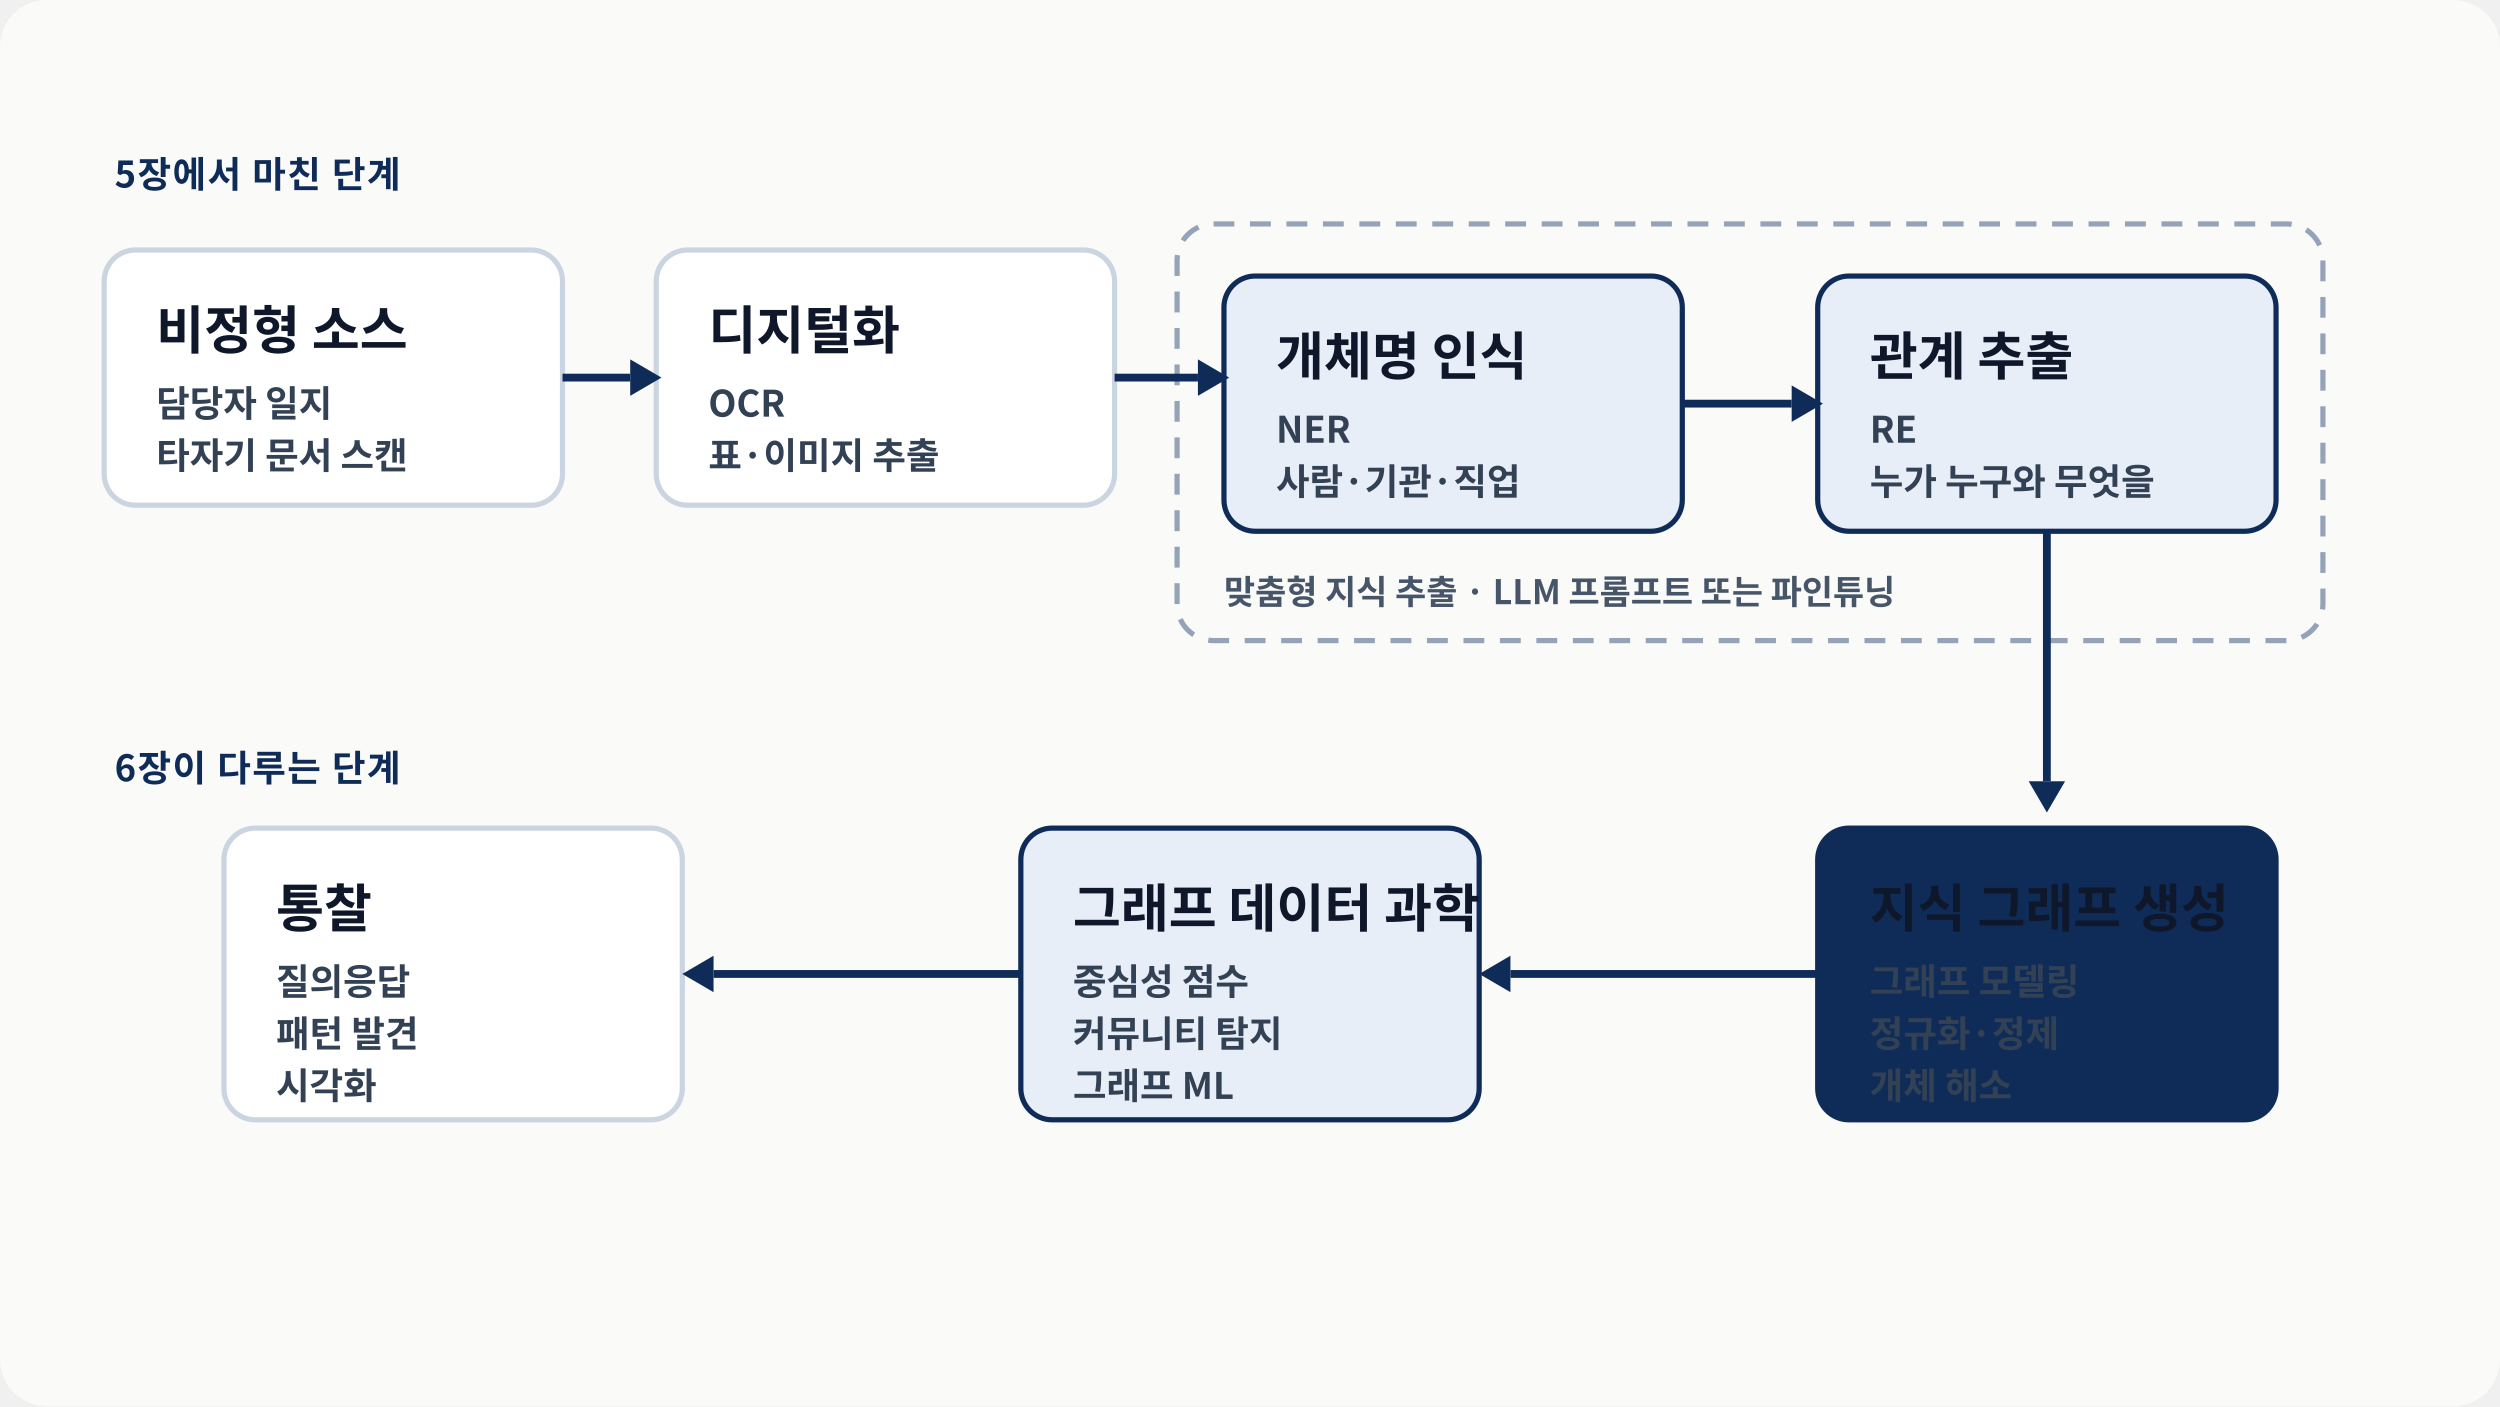
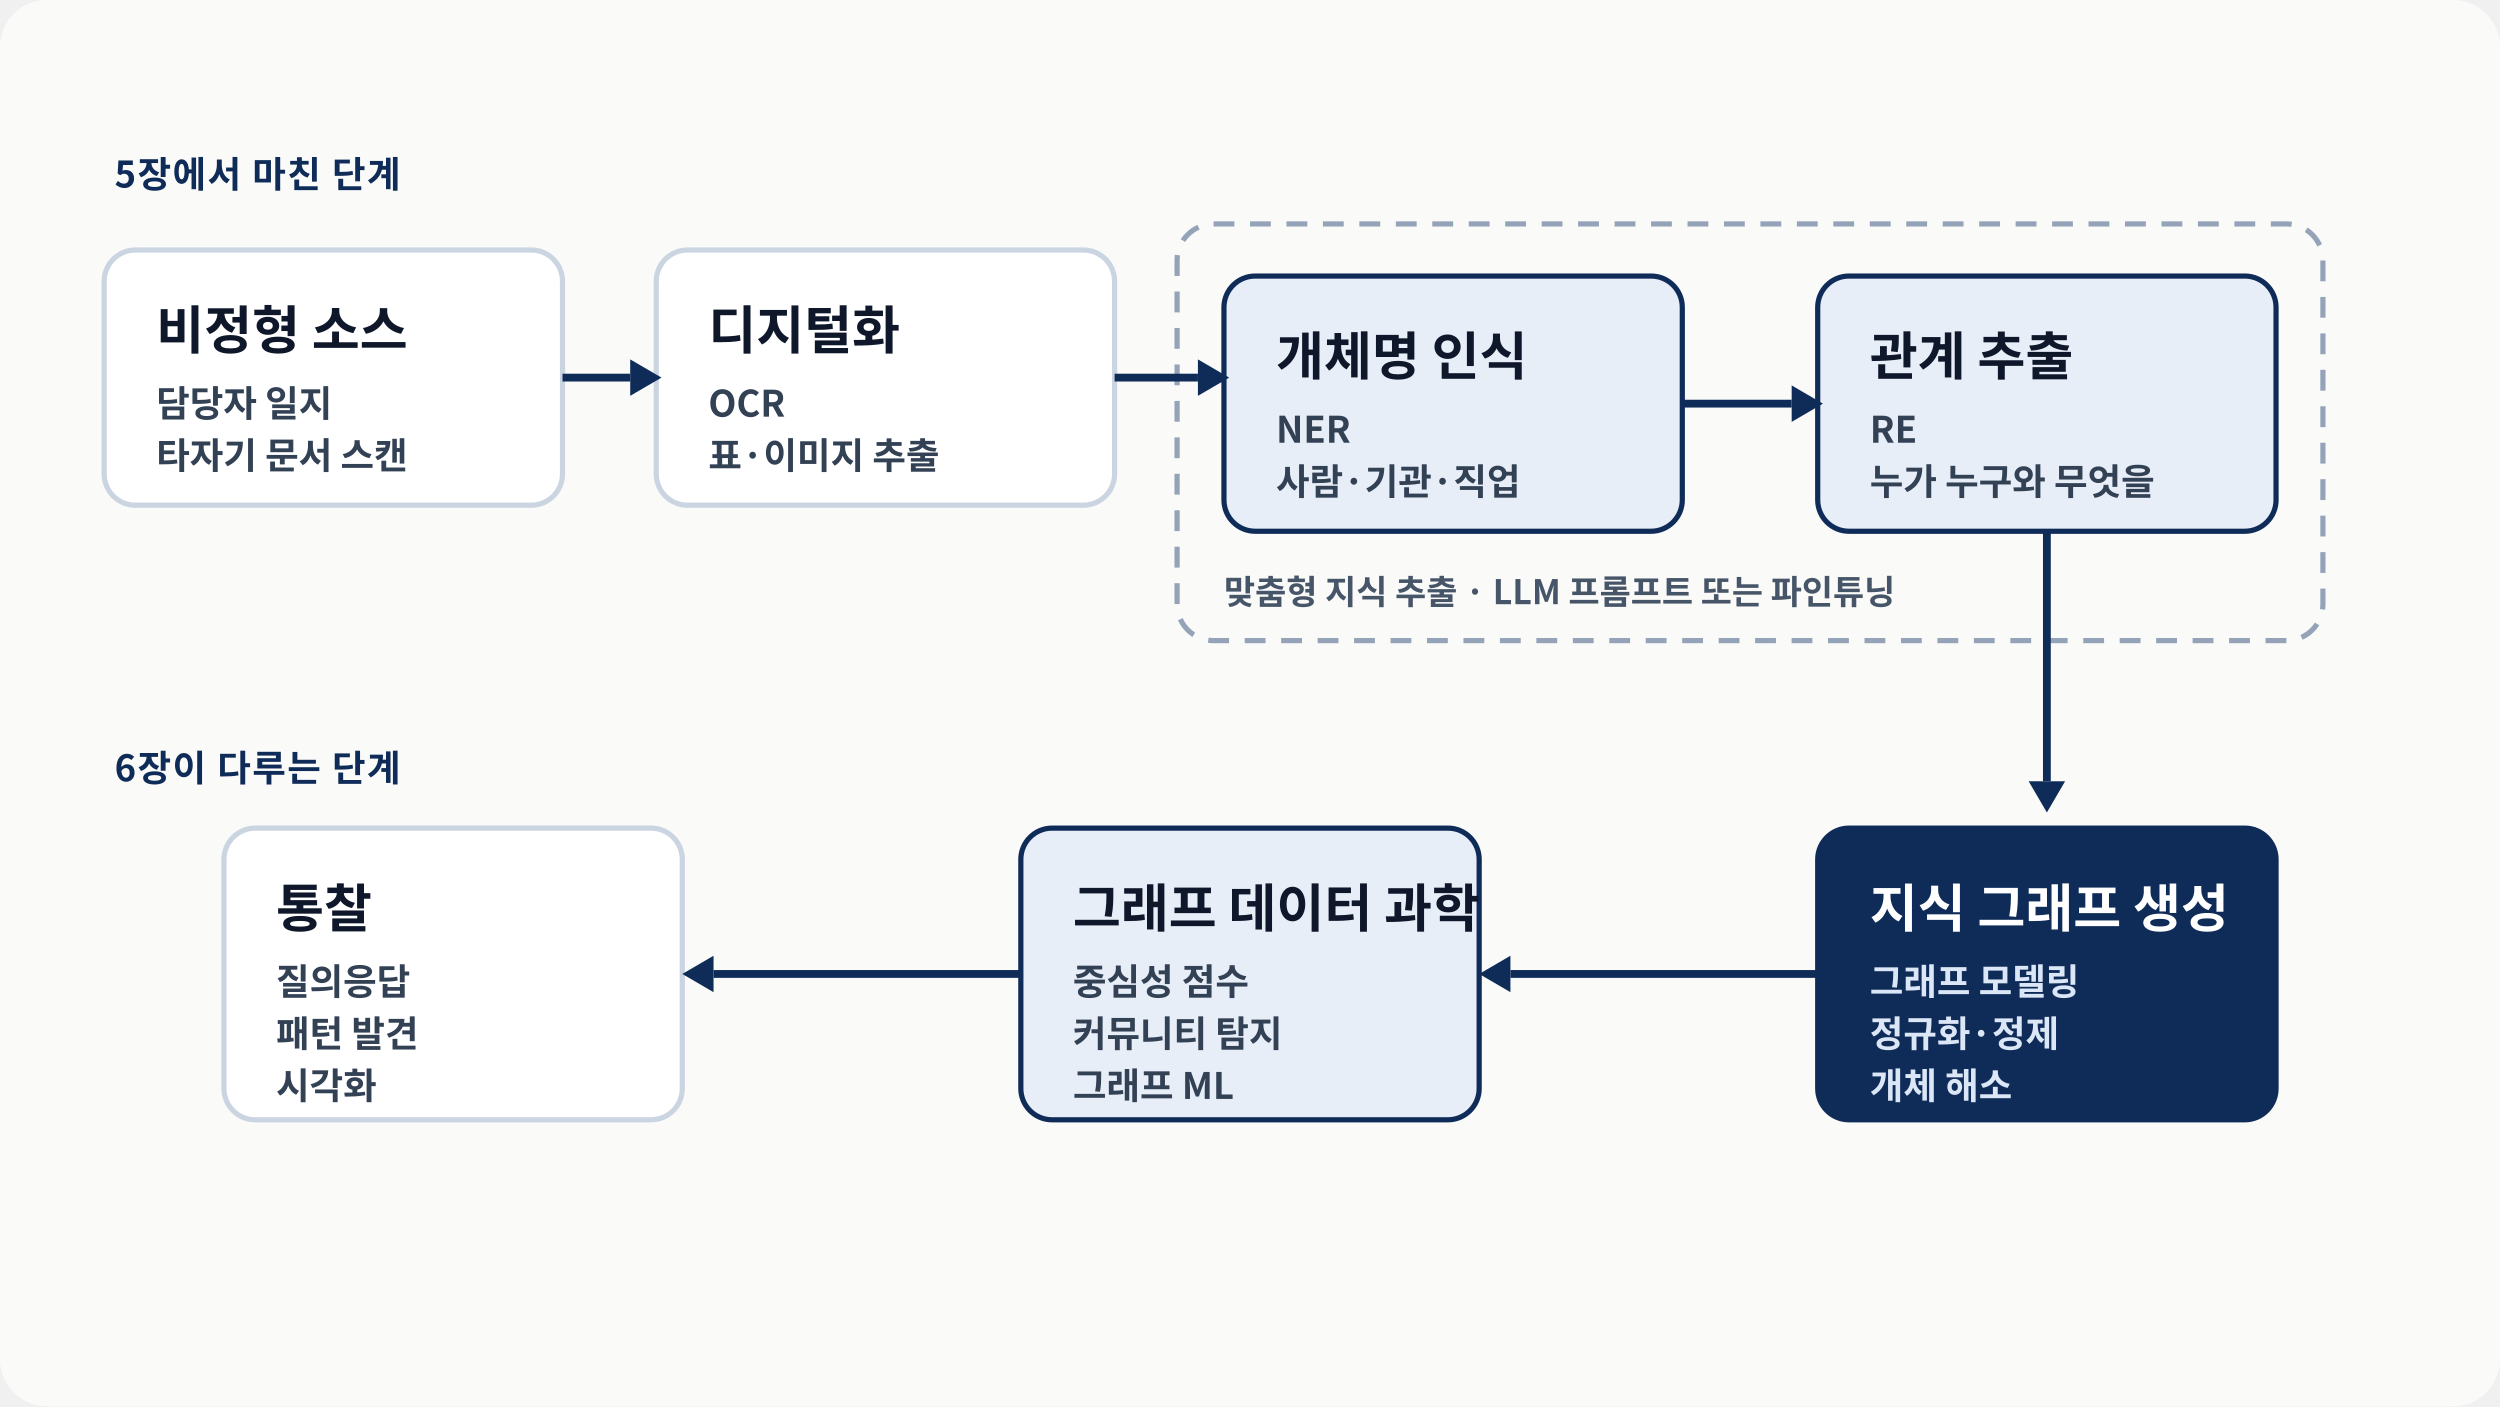
<svg xmlns="http://www.w3.org/2000/svg" viewBox="0 0 960 540" role="img" aria-labelledby="f61title f61desc">
  <style>
    .t{font-family:'Noto Sans CJK KR', 'Apple SD Gothic Neo', 'Malgun Gothic', 'Noto Sans KR', NanumGothic, Inter, system-ui, sans-serif;fill:#0f172a}
    .stage{font-size:20px;font-weight:900}
    .sub{font-size:14px;fill:#334155;font-weight:700}
    .band{font-size:14px;fill:#0f2c59;font-weight:900;letter-spacing:0.04em}
    .zone{font-size:13px;fill:#475569;font-weight:800}
    .box{fill:#ffffff;stroke:#cbd5e1;stroke-width:2}
    .boxAccent{fill:#e8eef8;stroke:#0f2c59;stroke-width:2}
    .boxSolid{fill:#0f2c59;stroke:#0f2c59;stroke-width:2}
    .dash{fill:none;stroke:#94a3b8;stroke-width:2;stroke-dasharray:8 6}
    .line{stroke:#0f2c59;stroke-width:3;fill:none}
  </style>
  <rect width="960" height="540" rx="18" fill="#fafaf9" />
  <text class="t band" x="44" y="72">5장에서 마친 단계</text>
  <rect class="dash" x="452" y="86" width="440" height="160" rx="14" />
  <text class="t zone" x="470" y="232">맞춤형 지식 추출 · LLM 프롬프트 또는 파인튜닝</text>
  <rect class="box" x="40" y="96" width="176" height="98" rx="12" />
  <text class="t stage" x="60" y="134">비정형 소스</text>
  <text class="t sub" x="60" y="160">담당자 일지</text>
  <text class="t sub" x="60" y="180">타자기 문서 스캔</text>
  <rect class="box" x="252" y="96" width="176" height="98" rx="12" />
  <text class="t stage" x="272" y="134">디지털화</text>
  <text class="t sub" x="272" y="160">OCR</text>
  <text class="t sub" x="272" y="180">표·이미지 추출</text>
  <rect class="boxAccent" x="470" y="106" width="176" height="98" rx="12" />
  <text class="t stage" x="490" y="144">개체명 인식</text>
  <text class="t sub" x="490" y="170">NER</text>
  <text class="t sub" x="490" y="190">사람·기관·직업</text>
  <rect class="boxAccent" x="698" y="106" width="176" height="98" rx="12" />
  <text class="t stage" x="718" y="144">관계 추출</text>
  <text class="t sub" x="718" y="170">RE</text>
  <text class="t sub" x="718" y="190">누가 누구와 무엇을</text>
  <path class="line" d="M216 145 H 242" />
  <polygon points="242,138 254,145 242,152" fill="#0f2c59" />
  <path class="line" d="M428 145 H 460" />
  <polygon points="460,138 472,145 460,152" fill="#0f2c59" />
  <path class="line" d="M646 155 H 688" />
  <polygon points="688,148 700,155 688,162" fill="#0f2c59" />
  <path class="line" d="M786 204 V 300 H 786" />
  <polygon points="779,300 786,312 793,300" fill="#0f2c59" />
  <text class="t band" x="44" y="300">6장이 다루는 단계</text>
  <rect class="boxSolid" x="698" y="318" width="176" height="112" rx="12" />
-   <text class="t stage" x="718" y="356" fill="#ffffff">지식 그래프 생성</text>
-   <text class="t sub" x="718" y="382" fill="#dbe6f6">그래프 모델링</text>
-   <text class="t sub" x="718" y="402" fill="#dbe6f6">정규화·정제</text>
-   <text class="t sub" x="718" y="422" fill="#dbe6f6">개체 해소</text>
+   <text class="t stage" x="718" y="356" style="fill:#ffffff">지식 그래프 생성</text>
+   <text class="t sub" x="718" y="382" style="fill:#dbe6f6">그래프 모델링</text>
+   <text class="t sub" x="718" y="402" style="fill:#dbe6f6">정규화·정제</text>
+   <text class="t sub" x="718" y="422" style="fill:#dbe6f6">개체 해소</text>
  <rect class="boxAccent" x="392" y="318" width="176" height="112" rx="12" />
  <text class="t stage" x="412" y="356">그래프 데이터 과학</text>
  <text class="t sub" x="412" y="382">중심성 점수</text>
  <text class="t sub" x="412" y="402">커뮤니티 탐지</text>
  <text class="t sub" x="412" y="422">그래프 ML</text>
  <rect class="box" x="86" y="318" width="176" height="112" rx="12" />
  <text class="t stage" x="106" y="356">통찰</text>
  <text class="t sub" x="106" y="382">질의응답</text>
  <text class="t sub" x="106" y="402">패턴 발견</text>
  <text class="t sub" x="106" y="422">시각화</text>
  <path class="line" d="M698 374 H 580" />
  <polygon points="580,367 568,374 580,381" fill="#0f2c59" />
  <path class="line" d="M392 374 H 274" />
  <polygon points="274,367 262,374 274,381" fill="#0f2c59" />
</svg>
